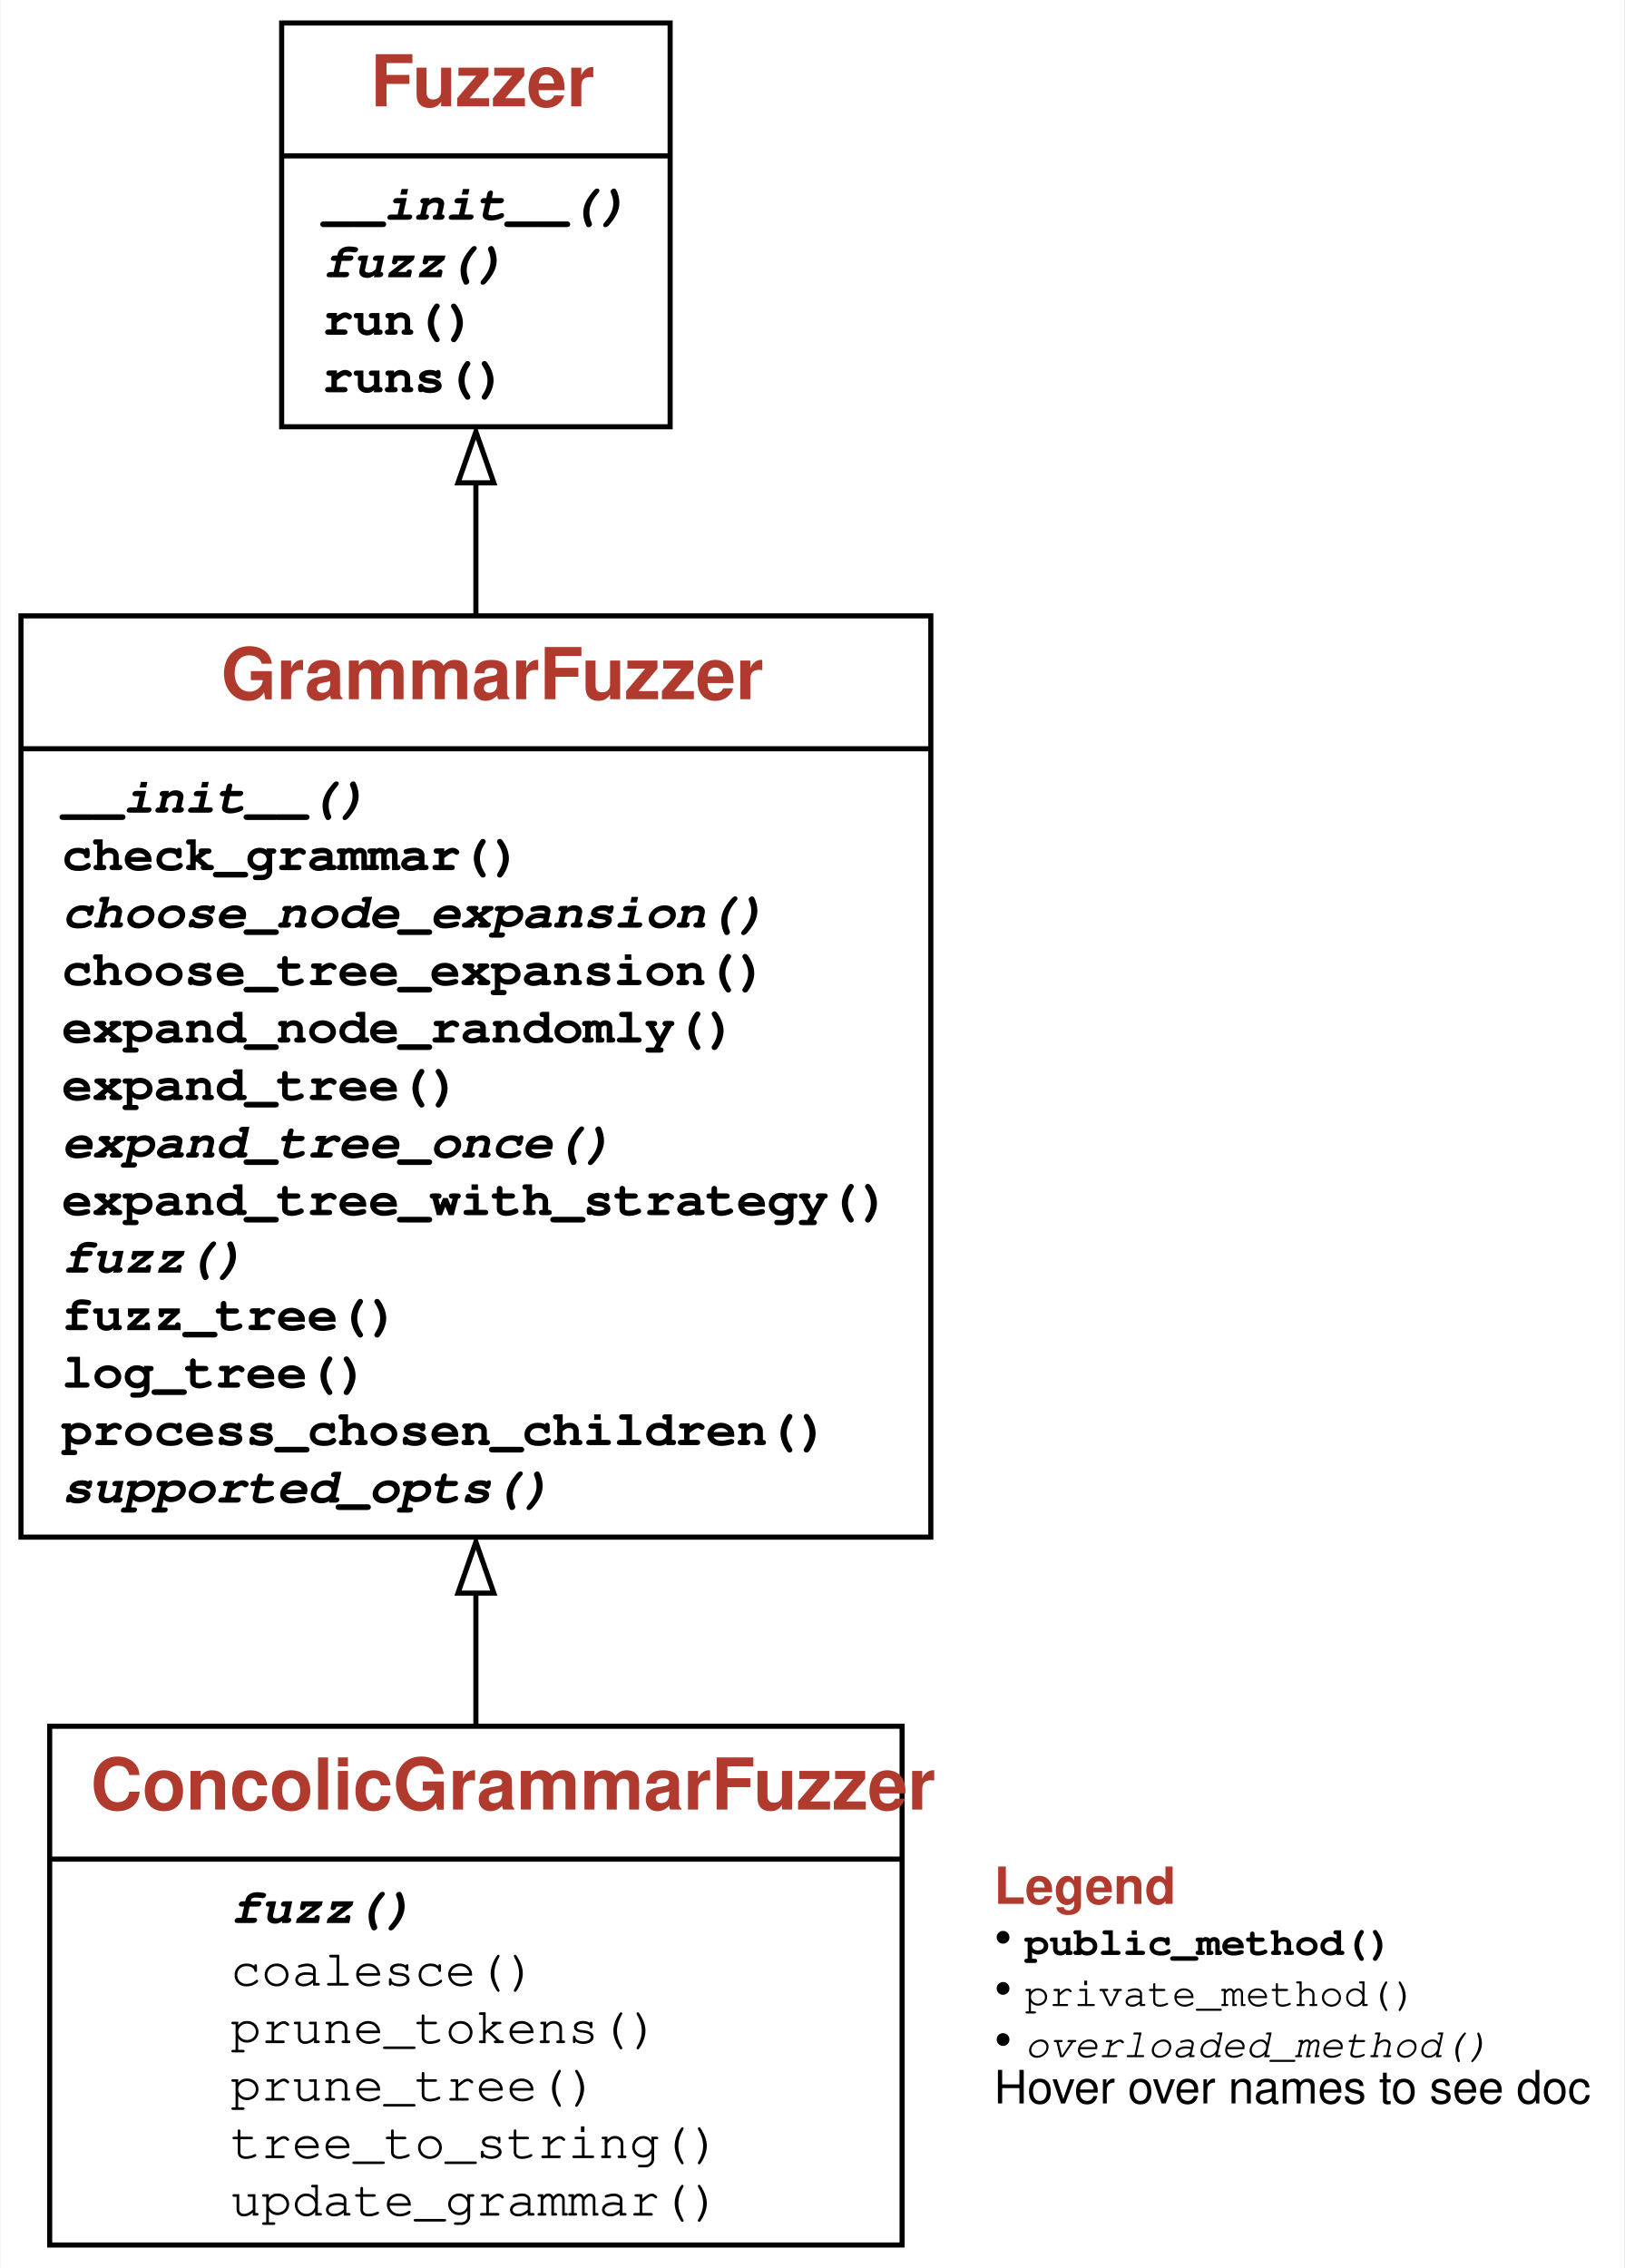
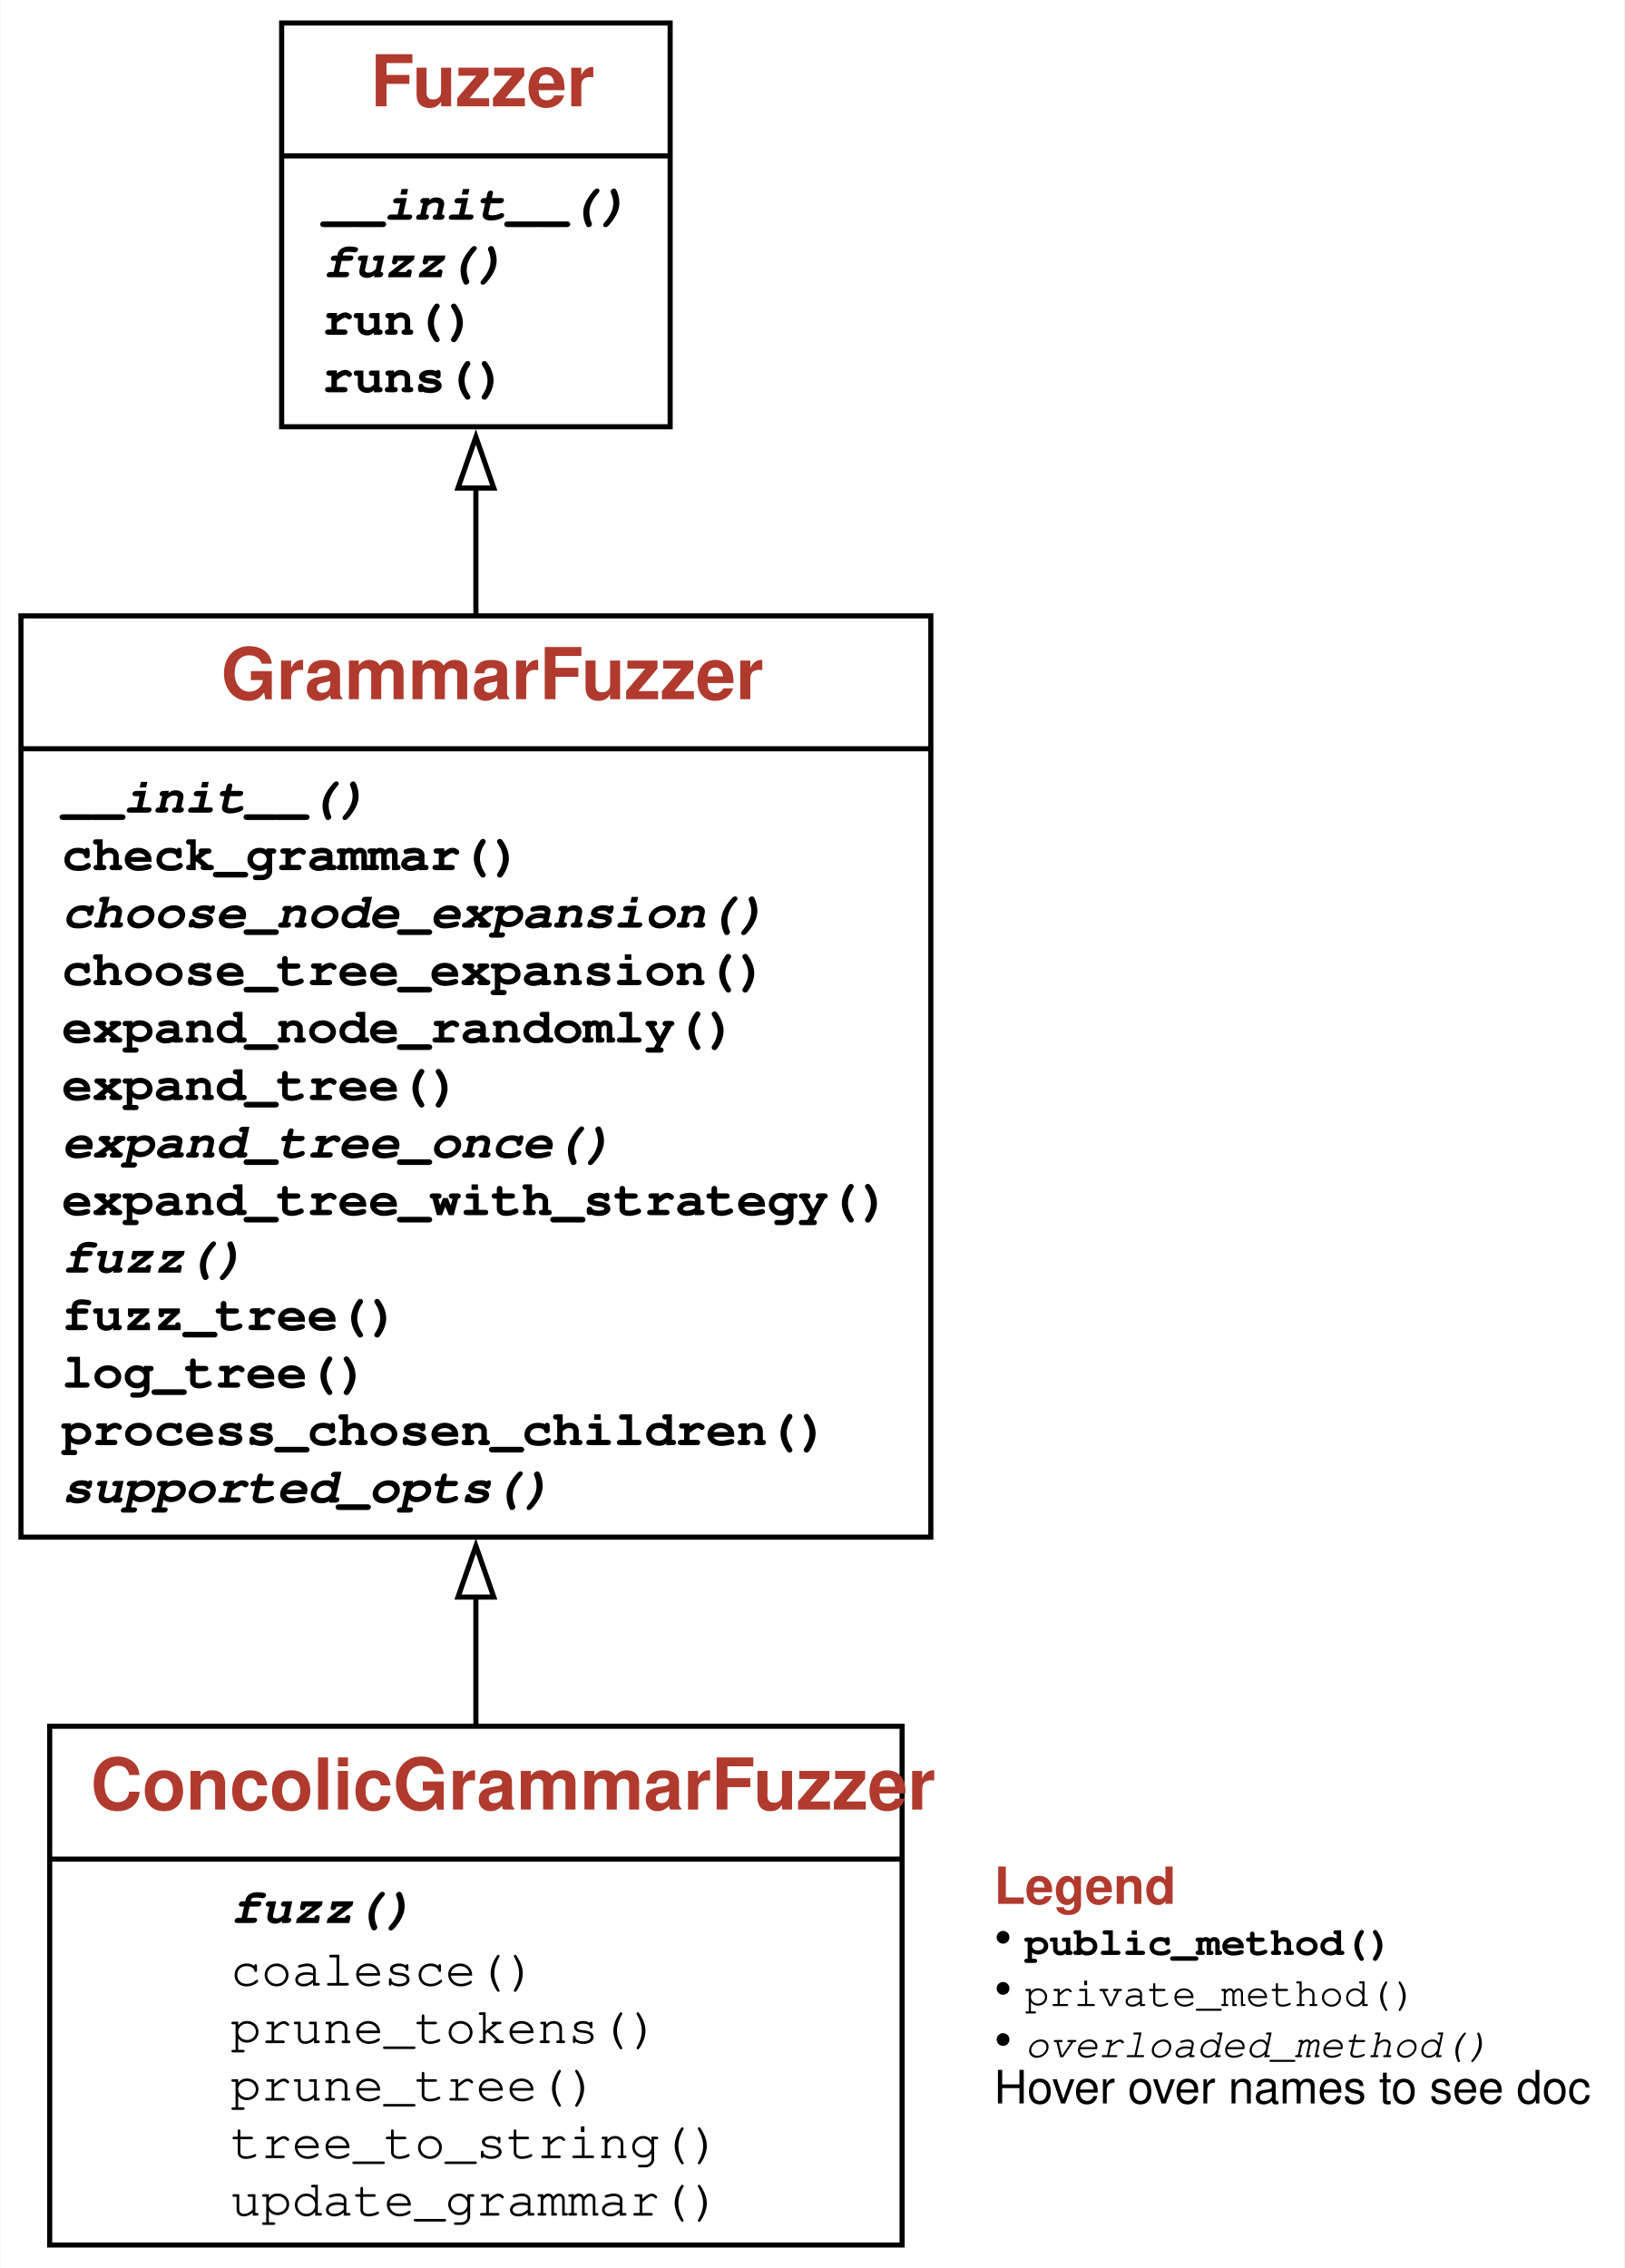
<svg xmlns="http://www.w3.org/2000/svg" xmlns:xlink="http://www.w3.org/1999/xlink" width="318pt" height="444pt" viewBox="0.00 0.00 317.62 443.75">
  <g id="graph0" class="graph" transform="scale(1 1) rotate(0) translate(4 439.75)">
    <g id="a_graph0">
      <a xlink:title="ConcolicGrammarFuzzer class hierarchy">
        <polygon fill="white" stroke="none" points="-4,4 -4,-439.75 313.62,-439.75 313.62,4 -4,4" />
      </a>
    </g>
    <g id="node1" class="node">
      <g id="a_node1">
        <a xlink:href="#" xlink:title="class ConcolicGrammarFuzzer:&#10;Produce strings from grammars efficiently, using derivation trees.">
          <polygon fill="none" stroke="black" points="5.62,-0.5 5.62,-102 172.38,-102 172.38,-0.5 5.62,-0.5" />
          <text text-anchor="start" x="13.62" y="-85.7" font-family="Patua One, Helvetica, sans-serif" font-weight="bold" font-size="14.00" fill="#b03a2e">ConcolicGrammarFuzzer</text>
          <polyline fill="none" stroke="black" points="5.62,-76 172.38,-76" />
          <g id="a_node1_0">
            <a xlink:href="#" xlink:title="ConcolicGrammarFuzzer">
              <g id="a_node1_1">
                <a xlink:href="#" xlink:title="fuzz(self):&#10;Produce a string from the grammar.">
                  <text text-anchor="start" x="41" y="-63.5" font-family="'Fira Mono', 'Source Code Pro', 'Courier', monospace" font-weight="bold" font-style="italic" font-size="10.00">fuzz()</text>
                </a>
              </g>
              <g id="a_node1_2">
                <a xlink:href="#" xlink:title="coalesce(self, children)">
                  <text text-anchor="start" x="41" y="-51.25" font-family="'Fira Mono', 'Source Code Pro', 'Courier', monospace" font-size="10.00">coalesce()</text>
                </a>
              </g>
              <g id="a_node1_3">
                <a xlink:href="#" xlink:title="prune_tokens(self, tokens)">
                  <text text-anchor="start" x="41" y="-40" font-family="'Fira Mono', 'Source Code Pro', 'Courier', monospace" font-size="10.00">prune_tokens()</text>
                </a>
              </g>
              <g id="a_node1_4">
                <a xlink:href="#" xlink:title="prune_tree(self, tree, tokens)">
                  <text text-anchor="start" x="41" y="-28.75" font-family="'Fira Mono', 'Source Code Pro', 'Courier', monospace" font-size="10.00">prune_tree()</text>
                </a>
              </g>
              <g id="a_node1_5">
                <a xlink:href="#" xlink:title="tree_to_string(self, tree)">
                  <text text-anchor="start" x="41" y="-17.5" font-family="'Fira Mono', 'Source Code Pro', 'Courier', monospace" font-size="10.00">tree_to_string()</text>
                </a>
              </g>
              <g id="a_node1_6">
                <a xlink:href="#" xlink:title="update_grammar(self, trace)">
                  <text text-anchor="start" x="41" y="-6.25" font-family="'Fira Mono', 'Source Code Pro', 'Courier', monospace" font-size="10.00">update_grammar()</text>
                </a>
              </g>
            </a>
          </g>
        </a>
      </g>
    </g>
    <g id="node2" class="node">
      <g id="a_node2">
        <a xlink:href="GrammarFuzzer.ipynb" xlink:title="class GrammarFuzzer:&#10;Produce strings from grammars efficiently, using derivation trees.">
          <polygon fill="none" stroke="black" points="0,-139 0,-319.25 178,-319.25 178,-139 0,-139" />
          <text text-anchor="start" x="39.12" y="-302.95" font-family="Patua One, Helvetica, sans-serif" font-weight="bold" font-size="14.00" fill="#b03a2e">GrammarFuzzer</text>
          <polyline fill="none" stroke="black" points="0,-293.25 178,-293.25" />
          <g id="a_node2_7">
            <a xlink:href="#" xlink:title="GrammarFuzzer">
              <g id="a_node2_8">
                <a xlink:href="GrammarFuzzer.ipynb" xlink:title="__init__(self, grammar: Dict[str, List[Union[str, Tuple[str, Dict[str, Any]]]]], start_symbol: str = '&lt;start&gt;', min_nonterminals: int = 0, max_nonterminals: int = 10, disp: bool = False, log: Union[bool, int] = False) -&gt; None:&#10;Produce strings from `grammar`, starting with `start_symbol`.&#10;If `min_nonterminals` or `max_nonterminals` is given, use them as limits&#10;for the number of nonterminals produced.&#10;If `disp` is set, display the intermediate derivation trees.&#10;If `log` is set, show intermediate steps as text on standard output.">
                  <text text-anchor="start" x="8" y="-280.75" font-family="'Fira Mono', 'Source Code Pro', 'Courier', monospace" font-weight="bold" font-style="italic" font-size="10.00">__init__()</text>
                </a>
              </g>
              <g id="a_node2_9">
                <a xlink:href="GrammarFuzzer.ipynb" xlink:title="check_grammar(self) -&gt; None:&#10;Check the grammar passed">
                  <text text-anchor="start" x="8" y="-269.5" font-family="'Fira Mono', 'Source Code Pro', 'Courier', monospace" font-weight="bold" font-size="10.00">check_grammar()</text>
                </a>
              </g>
              <g id="a_node2_10">
                <a xlink:href="GrammarFuzzer.ipynb" xlink:title="choose_node_expansion(self, node: Tuple[str, Optional[List[Any]]], children_alternatives: List[List[Tuple[str, Optional[List[Any]]]]]) -&gt; int:&#10;Return index of expansion in `children_alternatives` to be selected.&#10;'children_alternatives`: a list of possible children for `node`.&#10;Defaults to random. To be overloaded in subclasses.">
                  <text text-anchor="start" x="8" y="-258.25" font-family="'Fira Mono', 'Source Code Pro', 'Courier', monospace" font-weight="bold" font-style="italic" font-size="10.00">choose_node_expansion()</text>
                </a>
              </g>
              <g id="a_node2_11">
                <a xlink:href="GrammarFuzzer.ipynb" xlink:title="choose_tree_expansion(self, tree: Tuple[str, Optional[List[Any]]], children: List[Tuple[str, Optional[List[Any]]]]) -&gt; int:&#10;Return index of subtree in `children` to be selected for expansion.&#10;Defaults to random.">
                  <text text-anchor="start" x="8" y="-247" font-family="'Fira Mono', 'Source Code Pro', 'Courier', monospace" font-weight="bold" font-size="10.00">choose_tree_expansion()</text>
                </a>
              </g>
              <g id="a_node2_12">
                <a xlink:href="GrammarFuzzer.ipynb" xlink:title="expand_node_randomly(self, node: Tuple[str, Optional[List[Any]]]) -&gt; Tuple[str, Optional[List[Any]]]:&#10;Choose a random expansion for `node` and return it">
                  <text text-anchor="start" x="8" y="-235.75" font-family="'Fira Mono', 'Source Code Pro', 'Courier', monospace" font-weight="bold" font-size="10.00">expand_node_randomly()</text>
                </a>
              </g>
              <g id="a_node2_13">
                <a xlink:href="GrammarFuzzer.ipynb" xlink:title="expand_tree(self, tree: Tuple[str, Optional[List[Any]]]) -&gt; Tuple[str, Optional[List[Any]]]:&#10;Expand `tree` in a three-phase strategy until all expansions are complete.">
                  <text text-anchor="start" x="8" y="-224.5" font-family="'Fira Mono', 'Source Code Pro', 'Courier', monospace" font-weight="bold" font-size="10.00">expand_tree()</text>
                </a>
              </g>
              <g id="a_node2_14">
                <a xlink:href="GrammarFuzzer.ipynb" xlink:title="expand_tree_once(self, tree: Tuple[str, Optional[List[Any]]]) -&gt; Tuple[str, Optional[List[Any]]]:&#10;Choose an unexpanded symbol in tree; expand it.&#10;Can be overloaded in subclasses.">
                  <text text-anchor="start" x="8" y="-213.25" font-family="'Fira Mono', 'Source Code Pro', 'Courier', monospace" font-weight="bold" font-style="italic" font-size="10.00">expand_tree_once()</text>
                </a>
              </g>
              <g id="a_node2_15">
                <a xlink:href="GrammarFuzzer.ipynb" xlink:title="expand_tree_with_strategy(self, tree: Tuple[str, Optional[List[Any]]], expand_node_method: Callable, limit: Optional[int] = None):&#10;Expand tree using `expand_node_method` as node expansion function&#10;until the number of possible expansions reaches `limit`.">
                  <text text-anchor="start" x="8" y="-202" font-family="'Fira Mono', 'Source Code Pro', 'Courier', monospace" font-weight="bold" font-size="10.00">expand_tree_with_strategy()</text>
                </a>
              </g>
              <g id="a_node2_16">
                <a xlink:href="GrammarFuzzer.ipynb" xlink:title="fuzz(self) -&gt; str:&#10;Produce a string from the grammar.">
                  <text text-anchor="start" x="8" y="-190.75" font-family="'Fira Mono', 'Source Code Pro', 'Courier', monospace" font-weight="bold" font-style="italic" font-size="10.00">fuzz()</text>
                </a>
              </g>
              <g id="a_node2_17">
                <a xlink:href="GrammarFuzzer.ipynb" xlink:title="fuzz_tree(self) -&gt; Tuple[str, Optional[List[Any]]]:&#10;Produce a derivation tree from the grammar.">
                  <text text-anchor="start" x="8" y="-179.5" font-family="'Fira Mono', 'Source Code Pro', 'Courier', monospace" font-weight="bold" font-size="10.00">fuzz_tree()</text>
                </a>
              </g>
              <g id="a_node2_18">
                <a xlink:href="GrammarFuzzer.ipynb" xlink:title="log_tree(self, tree: Tuple[str, Optional[List[Any]]]) -&gt; None:&#10;Output a tree if self.log is set; if self.display is also set, show the tree structure">
                  <text text-anchor="start" x="8" y="-168.25" font-family="'Fira Mono', 'Source Code Pro', 'Courier', monospace" font-weight="bold" font-size="10.00">log_tree()</text>
                </a>
              </g>
              <g id="a_node2_19">
                <a xlink:href="GrammarFuzzer.ipynb" xlink:title="process_chosen_children(self, chosen_children: List[Tuple[str, Optional[List[Any]]]], expansion: Union[str, Tuple[str, Dict[str, Any]]]) -&gt; List[Tuple[str, Optional[List[Any]]]]:&#10;Process children after selection.  By default, does nothing.">
                  <text text-anchor="start" x="8" y="-157" font-family="'Fira Mono', 'Source Code Pro', 'Courier', monospace" font-weight="bold" font-size="10.00">process_chosen_children()</text>
                </a>
              </g>
              <g id="a_node2_20">
                <a xlink:href="GrammarFuzzer.ipynb" xlink:title="supported_opts(self) -&gt; Set[str]:&#10;Set of supported options. To be overloaded in subclasses.">
                  <text text-anchor="start" x="8" y="-145.75" font-family="'Fira Mono', 'Source Code Pro', 'Courier', monospace" font-weight="bold" font-style="italic" font-size="10.00">supported_opts()</text>
                </a>
              </g>
            </a>
          </g>
        </a>
      </g>
    </g>
    <g id="edge1" class="edge">
-       <path fill="none" stroke="black" d="M89,-101.71C89,-110.11 89,-119.09 89,-128.25" />
-       <polygon fill="none" stroke="black" points="85.5,-128.05 89,-138.05 92.5,-128.05 85.5,-128.05" />
+       <path fill="none" stroke="black" d="M89,-102.18C89,-110.16 89,-118.65 89,-127.32" />
+       <polygon fill="none" stroke="black" points="85.5,-127.27 89,-137.27 92.5,-127.27 85.5,-127.27" />
    </g>
    <g id="node3" class="node">
      <g id="a_node3">
        <a xlink:href="Fuzzer.ipynb" xlink:title="class Fuzzer:&#10;Base class for fuzzers.">
          <polygon fill="none" stroke="black" points="51,-356.25 51,-435.25 127,-435.25 127,-356.25 51,-356.25" />
          <text text-anchor="start" x="68.38" y="-418.95" font-family="Patua One, Helvetica, sans-serif" font-weight="bold" font-size="14.00" fill="#b03a2e">Fuzzer</text>
          <polyline fill="none" stroke="black" points="51,-409.25 127,-409.25" />
          <g id="a_node3_21">
            <a xlink:href="#" xlink:title="Fuzzer">
              <g id="a_node3_22">
                <a xlink:href="Fuzzer.ipynb" xlink:title="__init__(self) -&gt; None:&#10;Constructor">
                  <text text-anchor="start" x="59" y="-396.75" font-family="'Fira Mono', 'Source Code Pro', 'Courier', monospace" font-weight="bold" font-style="italic" font-size="10.00">__init__()</text>
                </a>
              </g>
              <g id="a_node3_23">
                <a xlink:href="Fuzzer.ipynb" xlink:title="fuzz(self) -&gt; str:&#10;Return fuzz input">
                  <text text-anchor="start" x="59" y="-385.5" font-family="'Fira Mono', 'Source Code Pro', 'Courier', monospace" font-weight="bold" font-style="italic" font-size="10.00">fuzz()</text>
                </a>
              </g>
              <g id="a_node3_24">
                <a xlink:href="Fuzzer.ipynb" xlink:title="run(self, runner: Fuzzer.Runner = &lt;Fuzzer.Runner object&gt;) -&gt; Tuple[subprocess.CompletedProcess, str]:&#10;Run `runner` with fuzz input">
                  <text text-anchor="start" x="59" y="-374.25" font-family="'Fira Mono', 'Source Code Pro', 'Courier', monospace" font-weight="bold" font-size="10.00">run()</text>
                </a>
              </g>
              <g id="a_node3_25">
                <a xlink:href="Fuzzer.ipynb" xlink:title="runs(self, runner: Fuzzer.Runner = &lt;Fuzzer.PrintRunner object&gt;, trials: int = 10) -&gt; List[Tuple[subprocess.CompletedProcess, str]]:&#10;Run `runner` with fuzz input, `trials` times">
                  <text text-anchor="start" x="59" y="-363" font-family="'Fira Mono', 'Source Code Pro', 'Courier', monospace" font-weight="bold" font-size="10.00">runs()</text>
                </a>
              </g>
            </a>
          </g>
        </a>
      </g>
    </g>
    <g id="edge2" class="edge">
-       <path fill="none" stroke="black" d="M89,-319.18C89,-328.14 89,-336.99 89,-345.31" />
-       <polygon fill="none" stroke="black" points="85.5,-345.28 89,-355.28 92.5,-345.28 85.5,-345.28" />
+       <path fill="none" stroke="black" d="M89,-319.66C89,-328.18 89,-336.58 89,-344.52" />
+       <polygon fill="none" stroke="black" points="85.5,-344.26 89,-354.26 92.5,-344.26 85.5,-344.26" />
    </g>
    <g id="node4" class="node">
      <text text-anchor="start" x="190.38" y="-67.25" font-family="Patua One, Helvetica, sans-serif" font-weight="bold" font-size="10.00" fill="#b03a2e">Legend</text>
      <text text-anchor="start" x="190.38" y="-57.25" font-family="Patua One, Helvetica, sans-serif" font-size="10.00">• </text>
      <text text-anchor="start" x="196.38" y="-57.25" font-family="'Fira Mono', 'Source Code Pro', 'Courier', monospace" font-weight="bold" font-size="8.00">public_method()</text>
      <text text-anchor="start" x="190.38" y="-47.25" font-family="Patua One, Helvetica, sans-serif" font-size="10.00">• </text>
      <text text-anchor="start" x="196.38" y="-47.25" font-family="'Fira Mono', 'Source Code Pro', 'Courier', monospace" font-size="8.00">private_method()</text>
      <text text-anchor="start" x="190.38" y="-37.25" font-family="Patua One, Helvetica, sans-serif" font-size="10.00">• </text>
      <text text-anchor="start" x="196.38" y="-37.25" font-family="'Fira Mono', 'Source Code Pro', 'Courier', monospace" font-style="italic" font-size="8.00">overloaded_method()</text>
      <text text-anchor="start" x="190.38" y="-28.2" font-family="Helvetica,sans-Serif" font-size="9.00">Hover over names to see doc</text>
    </g>
  </g>
</svg>
